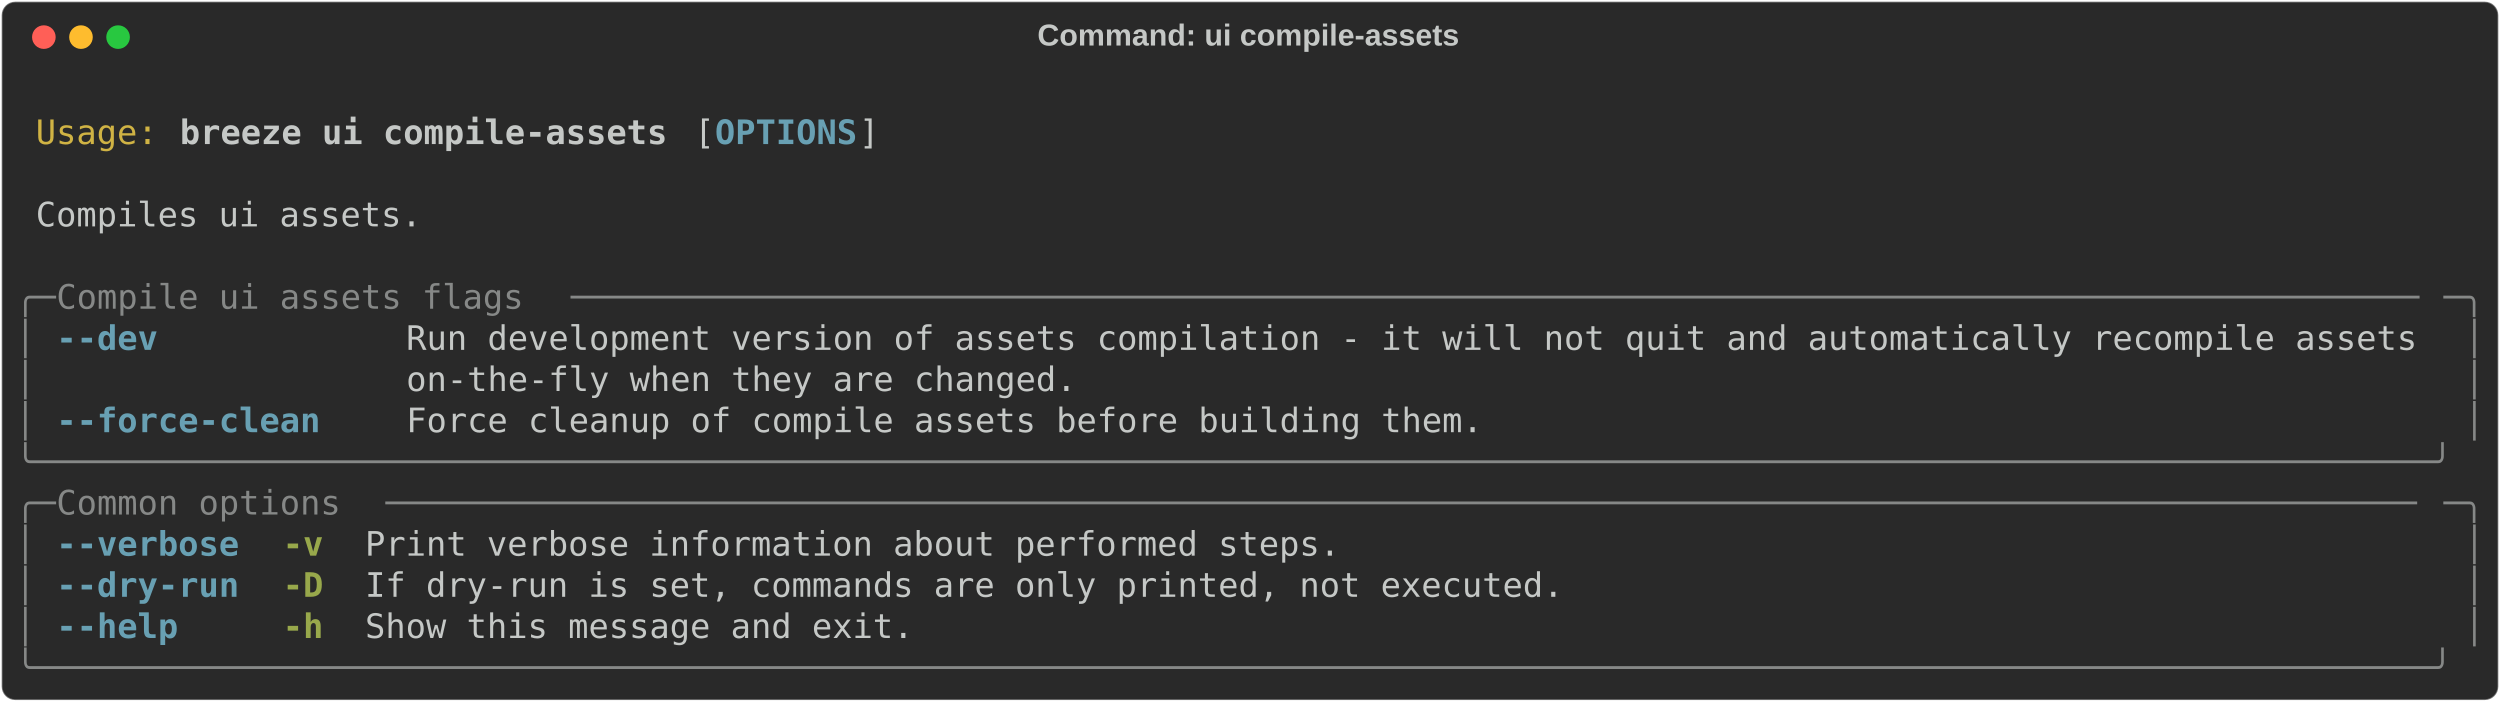
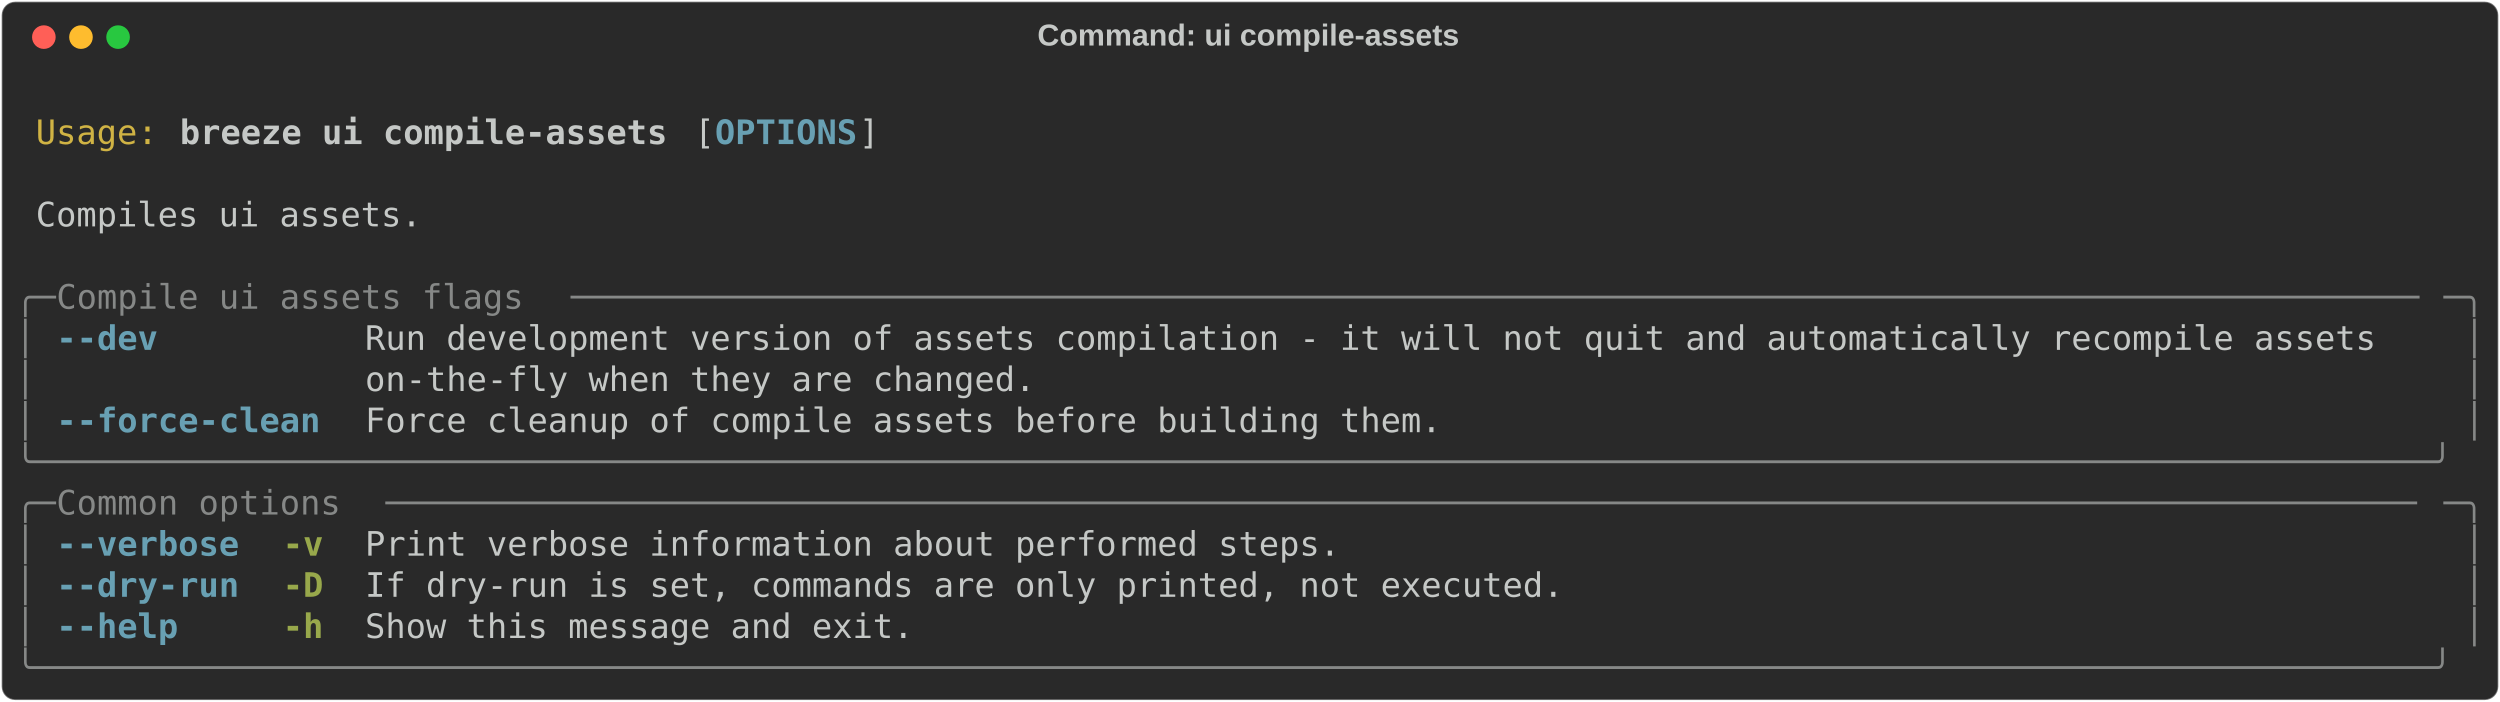
<svg xmlns="http://www.w3.org/2000/svg" class="rich-terminal" viewBox="0 0 1482 416.0">
  <style>

    @font-face {
        font-family: "Fira Code";
        src: local("FiraCode-Regular"),
                url("https://cdnjs.cloudflare.com/ajax/libs/firacode/6.2.0/woff2/FiraCode-Regular.woff2") format("woff2"),
                url("https://cdnjs.cloudflare.com/ajax/libs/firacode/6.2.0/woff/FiraCode-Regular.woff") format("woff");
        font-style: normal;
        font-weight: 400;
    }
    @font-face {
        font-family: "Fira Code";
        src: local("FiraCode-Bold"),
                url("https://cdnjs.cloudflare.com/ajax/libs/firacode/6.2.0/woff2/FiraCode-Bold.woff2") format("woff2"),
                url("https://cdnjs.cloudflare.com/ajax/libs/firacode/6.2.0/woff/FiraCode-Bold.woff") format("woff");
        font-style: bold;
        font-weight: 700;
    }

    .breeze-ui-compile-assets-matrix {
        font-family: Fira Code, monospace;
        font-size: 20px;
        line-height: 24.4px;
        font-variant-east-asian: full-width;
    }

    .breeze-ui-compile-assets-title {
        font-size: 18px;
        font-weight: bold;
        font-family: arial;
    }

    .breeze-ui-compile-assets-r1 { fill: #c5c8c6 }
.breeze-ui-compile-assets-r2 { fill: #d0b344 }
.breeze-ui-compile-assets-r3 { fill: #c5c8c6;font-weight: bold }
.breeze-ui-compile-assets-r4 { fill: #68a0b3;font-weight: bold }
.breeze-ui-compile-assets-r5 { fill: #868887 }
.breeze-ui-compile-assets-r6 { fill: #98a84b;font-weight: bold }
    </style>
  <defs>
    <clipPath id="breeze-ui-compile-assets-clip-terminal">
      <rect x="0" y="0" width="1463.0" height="365.0" />
    </clipPath>
    <clipPath id="breeze-ui-compile-assets-line-0">
      <rect x="0" y="1.5" width="1464" height="24.65" />
    </clipPath>
    <clipPath id="breeze-ui-compile-assets-line-1">
      <rect x="0" y="25.9" width="1464" height="24.65" />
    </clipPath>
    <clipPath id="breeze-ui-compile-assets-line-2">
      <rect x="0" y="50.3" width="1464" height="24.65" />
    </clipPath>
    <clipPath id="breeze-ui-compile-assets-line-3">
      <rect x="0" y="74.7" width="1464" height="24.65" />
    </clipPath>
    <clipPath id="breeze-ui-compile-assets-line-4">
      <rect x="0" y="99.1" width="1464" height="24.65" />
    </clipPath>
    <clipPath id="breeze-ui-compile-assets-line-5">
      <rect x="0" y="123.5" width="1464" height="24.65" />
    </clipPath>
    <clipPath id="breeze-ui-compile-assets-line-6">
      <rect x="0" y="147.9" width="1464" height="24.65" />
    </clipPath>
    <clipPath id="breeze-ui-compile-assets-line-7">
      <rect x="0" y="172.3" width="1464" height="24.65" />
    </clipPath>
    <clipPath id="breeze-ui-compile-assets-line-8">
      <rect x="0" y="196.7" width="1464" height="24.65" />
    </clipPath>
    <clipPath id="breeze-ui-compile-assets-line-9">
      <rect x="0" y="221.1" width="1464" height="24.65" />
    </clipPath>
    <clipPath id="breeze-ui-compile-assets-line-10">
      <rect x="0" y="245.5" width="1464" height="24.65" />
    </clipPath>
    <clipPath id="breeze-ui-compile-assets-line-11">
      <rect x="0" y="269.9" width="1464" height="24.65" />
    </clipPath>
    <clipPath id="breeze-ui-compile-assets-line-12">
      <rect x="0" y="294.3" width="1464" height="24.65" />
    </clipPath>
    <clipPath id="breeze-ui-compile-assets-line-13">
      <rect x="0" y="318.7" width="1464" height="24.65" />
    </clipPath>
  </defs>
  <rect fill="#292929" stroke="rgba(255,255,255,0.35)" stroke-width="1" x="1" y="1" width="1480" height="414" rx="8" />
  <text class="breeze-ui-compile-assets-title" fill="#c5c8c6" text-anchor="middle" x="740" y="27">Command: ui compile-assets</text>
  <g transform="translate(26,22)">
    <circle cx="0" cy="0" r="7" fill="#ff5f57" />
    <circle cx="22" cy="0" r="7" fill="#febc2e" />
    <circle cx="44" cy="0" r="7" fill="#28c840" />
  </g>
  <g transform="translate(9, 41)" clip-path="url(#breeze-ui-compile-assets-clip-terminal)">
    <g class="breeze-ui-compile-assets-matrix">
      <text class="breeze-ui-compile-assets-r1" x="1464" y="20" textLength="12.2" clip-path="url(#breeze-ui-compile-assets-line-0)">
</text>
      <text class="breeze-ui-compile-assets-r2" x="12.2" y="44.4" textLength="73.2" clip-path="url(#breeze-ui-compile-assets-line-1)">Usage:</text>
      <text class="breeze-ui-compile-assets-r3" x="97.6" y="44.4" textLength="292.8" clip-path="url(#breeze-ui-compile-assets-line-1)">breeze ui compile-assets</text>
      <text class="breeze-ui-compile-assets-r1" x="402.6" y="44.4" textLength="12.2" clip-path="url(#breeze-ui-compile-assets-line-1)">[</text>
      <text class="breeze-ui-compile-assets-r4" x="414.8" y="44.4" textLength="85.4" clip-path="url(#breeze-ui-compile-assets-line-1)">OPTIONS</text>
      <text class="breeze-ui-compile-assets-r1" x="500.2" y="44.4" textLength="12.2" clip-path="url(#breeze-ui-compile-assets-line-1)">]</text>
      <text class="breeze-ui-compile-assets-r1" x="1464" y="44.4" textLength="12.2" clip-path="url(#breeze-ui-compile-assets-line-1)">
</text>
      <text class="breeze-ui-compile-assets-r1" x="1464" y="68.8" textLength="12.2" clip-path="url(#breeze-ui-compile-assets-line-2)">
</text>
      <text class="breeze-ui-compile-assets-r1" x="12.2" y="93.2" textLength="231.8" clip-path="url(#breeze-ui-compile-assets-line-3)">Compiles ui assets.</text>
      <text class="breeze-ui-compile-assets-r1" x="1464" y="93.2" textLength="12.2" clip-path="url(#breeze-ui-compile-assets-line-3)">
</text>
      <text class="breeze-ui-compile-assets-r1" x="1464" y="117.6" textLength="12.2" clip-path="url(#breeze-ui-compile-assets-line-4)">
</text>
      <text class="breeze-ui-compile-assets-r5" x="0" y="142" textLength="24.4" clip-path="url(#breeze-ui-compile-assets-line-5)">╭─</text>
      <text class="breeze-ui-compile-assets-r5" x="24.4" y="142" textLength="305" clip-path="url(#breeze-ui-compile-assets-line-5)"> Compile ui assets flags </text>
      <text class="breeze-ui-compile-assets-r5" x="329.4" y="142" textLength="1110.2" clip-path="url(#breeze-ui-compile-assets-line-5)">───────────────────────────────────────────────────────────────────────────────────────────</text>
      <text class="breeze-ui-compile-assets-r5" x="1439.6" y="142" textLength="24.4" clip-path="url(#breeze-ui-compile-assets-line-5)">─╮</text>
      <text class="breeze-ui-compile-assets-r1" x="1464" y="142" textLength="12.2" clip-path="url(#breeze-ui-compile-assets-line-5)">
</text>
      <text class="breeze-ui-compile-assets-r5" x="0" y="166.4" textLength="12.2" clip-path="url(#breeze-ui-compile-assets-line-6)">│</text>
-       <text class="breeze-ui-compile-assets-r4" x="24.4" y="166.4" textLength="61" clip-path="url(#breeze-ui-compile-assets-line-6)">--dev</text>
-       <text class="breeze-ui-compile-assets-r1" x="231.8" y="166.4" textLength="1207.8" clip-path="url(#breeze-ui-compile-assets-line-6)">Run development version of assets compilation - it will not quit and automatically recompile assets</text>
+       <text class="breeze-ui-compile-assets-r4" x="24.4" y="166.4" textLength="158.6" clip-path="url(#breeze-ui-compile-assets-line-6)">--dev        </text>
+       <text class="breeze-ui-compile-assets-r1" x="207.4" y="166.4" textLength="1232.2" clip-path="url(#breeze-ui-compile-assets-line-6)">Run development version of assets compilation - it will not quit and automatically recompile assets  </text>
      <text class="breeze-ui-compile-assets-r5" x="1451.8" y="166.4" textLength="12.2" clip-path="url(#breeze-ui-compile-assets-line-6)">│</text>
      <text class="breeze-ui-compile-assets-r1" x="1464" y="166.4" textLength="12.2" clip-path="url(#breeze-ui-compile-assets-line-6)">
</text>
      <text class="breeze-ui-compile-assets-r5" x="0" y="190.8" textLength="12.2" clip-path="url(#breeze-ui-compile-assets-line-7)">│</text>
-       <text class="breeze-ui-compile-assets-r1" x="231.8" y="190.8" textLength="1207.8" clip-path="url(#breeze-ui-compile-assets-line-7)">on-the-fly when they are changed.                                                                  </text>
+       <text class="breeze-ui-compile-assets-r1" x="207.4" y="190.8" textLength="1232.2" clip-path="url(#breeze-ui-compile-assets-line-7)">on-the-fly when they are changed.                                                                    </text>
      <text class="breeze-ui-compile-assets-r5" x="1451.8" y="190.8" textLength="12.2" clip-path="url(#breeze-ui-compile-assets-line-7)">│</text>
      <text class="breeze-ui-compile-assets-r1" x="1464" y="190.8" textLength="12.2" clip-path="url(#breeze-ui-compile-assets-line-7)">
</text>
      <text class="breeze-ui-compile-assets-r5" x="0" y="215.2" textLength="12.2" clip-path="url(#breeze-ui-compile-assets-line-8)">│</text>
      <text class="breeze-ui-compile-assets-r4" x="24.4" y="215.2" textLength="158.6" clip-path="url(#breeze-ui-compile-assets-line-8)">--force-clean</text>
-       <text class="breeze-ui-compile-assets-r1" x="231.8" y="215.2" textLength="646.6" clip-path="url(#breeze-ui-compile-assets-line-8)">Force cleanup of compile assets before building them.</text>
+       <text class="breeze-ui-compile-assets-r1" x="207.4" y="215.2" textLength="646.6" clip-path="url(#breeze-ui-compile-assets-line-8)">Force cleanup of compile assets before building them.</text>
      <text class="breeze-ui-compile-assets-r5" x="1451.8" y="215.2" textLength="12.2" clip-path="url(#breeze-ui-compile-assets-line-8)">│</text>
      <text class="breeze-ui-compile-assets-r1" x="1464" y="215.2" textLength="12.2" clip-path="url(#breeze-ui-compile-assets-line-8)">
</text>
      <text class="breeze-ui-compile-assets-r5" x="0" y="239.6" textLength="1464" clip-path="url(#breeze-ui-compile-assets-line-9)">╰──────────────────────────────────────────────────────────────────────────────────────────────────────────────────────╯</text>
      <text class="breeze-ui-compile-assets-r1" x="1464" y="239.6" textLength="12.2" clip-path="url(#breeze-ui-compile-assets-line-9)">
</text>
      <text class="breeze-ui-compile-assets-r5" x="0" y="264" textLength="24.4" clip-path="url(#breeze-ui-compile-assets-line-10)">╭─</text>
      <text class="breeze-ui-compile-assets-r5" x="24.4" y="264" textLength="195.2" clip-path="url(#breeze-ui-compile-assets-line-10)"> Common options </text>
      <text class="breeze-ui-compile-assets-r5" x="219.6" y="264" textLength="1220" clip-path="url(#breeze-ui-compile-assets-line-10)">────────────────────────────────────────────────────────────────────────────────────────────────────</text>
      <text class="breeze-ui-compile-assets-r5" x="1439.6" y="264" textLength="24.4" clip-path="url(#breeze-ui-compile-assets-line-10)">─╮</text>
      <text class="breeze-ui-compile-assets-r1" x="1464" y="264" textLength="12.2" clip-path="url(#breeze-ui-compile-assets-line-10)">
</text>
      <text class="breeze-ui-compile-assets-r5" x="0" y="288.4" textLength="12.2" clip-path="url(#breeze-ui-compile-assets-line-11)">│</text>
      <text class="breeze-ui-compile-assets-r4" x="24.4" y="288.4" textLength="109.8" clip-path="url(#breeze-ui-compile-assets-line-11)">--verbose</text>
      <text class="breeze-ui-compile-assets-r6" x="158.6" y="288.4" textLength="24.4" clip-path="url(#breeze-ui-compile-assets-line-11)">-v</text>
      <text class="breeze-ui-compile-assets-r1" x="207.4" y="288.4" textLength="585.6" clip-path="url(#breeze-ui-compile-assets-line-11)">Print verbose information about performed steps.</text>
      <text class="breeze-ui-compile-assets-r5" x="1451.8" y="288.4" textLength="12.2" clip-path="url(#breeze-ui-compile-assets-line-11)">│</text>
      <text class="breeze-ui-compile-assets-r1" x="1464" y="288.4" textLength="12.2" clip-path="url(#breeze-ui-compile-assets-line-11)">
</text>
      <text class="breeze-ui-compile-assets-r5" x="0" y="312.8" textLength="12.2" clip-path="url(#breeze-ui-compile-assets-line-12)">│</text>
      <text class="breeze-ui-compile-assets-r4" x="24.4" y="312.8" textLength="109.8" clip-path="url(#breeze-ui-compile-assets-line-12)">--dry-run</text>
      <text class="breeze-ui-compile-assets-r6" x="158.6" y="312.8" textLength="24.4" clip-path="url(#breeze-ui-compile-assets-line-12)">-D</text>
      <text class="breeze-ui-compile-assets-r1" x="207.4" y="312.8" textLength="719.8" clip-path="url(#breeze-ui-compile-assets-line-12)">If dry-run is set, commands are only printed, not executed.</text>
      <text class="breeze-ui-compile-assets-r5" x="1451.8" y="312.8" textLength="12.2" clip-path="url(#breeze-ui-compile-assets-line-12)">│</text>
      <text class="breeze-ui-compile-assets-r1" x="1464" y="312.8" textLength="12.2" clip-path="url(#breeze-ui-compile-assets-line-12)">
</text>
      <text class="breeze-ui-compile-assets-r5" x="0" y="337.2" textLength="12.2" clip-path="url(#breeze-ui-compile-assets-line-13)">│</text>
-       <text class="breeze-ui-compile-assets-r4" x="24.4" y="337.2" textLength="73.2" clip-path="url(#breeze-ui-compile-assets-line-13)">--help</text>
+       <text class="breeze-ui-compile-assets-r4" x="24.4" y="337.2" textLength="109.8" clip-path="url(#breeze-ui-compile-assets-line-13)">--help   </text>
      <text class="breeze-ui-compile-assets-r6" x="158.6" y="337.2" textLength="24.4" clip-path="url(#breeze-ui-compile-assets-line-13)">-h</text>
      <text class="breeze-ui-compile-assets-r1" x="207.4" y="337.2" textLength="329.4" clip-path="url(#breeze-ui-compile-assets-line-13)">Show this message and exit.</text>
      <text class="breeze-ui-compile-assets-r5" x="1451.8" y="337.2" textLength="12.2" clip-path="url(#breeze-ui-compile-assets-line-13)">│</text>
      <text class="breeze-ui-compile-assets-r1" x="1464" y="337.2" textLength="12.2" clip-path="url(#breeze-ui-compile-assets-line-13)">
</text>
      <text class="breeze-ui-compile-assets-r5" x="0" y="361.6" textLength="1464" clip-path="url(#breeze-ui-compile-assets-line-14)">╰──────────────────────────────────────────────────────────────────────────────────────────────────────────────────────╯</text>
      <text class="breeze-ui-compile-assets-r1" x="1464" y="361.6" textLength="12.2" clip-path="url(#breeze-ui-compile-assets-line-14)">
</text>
    </g>
  </g>
</svg>
